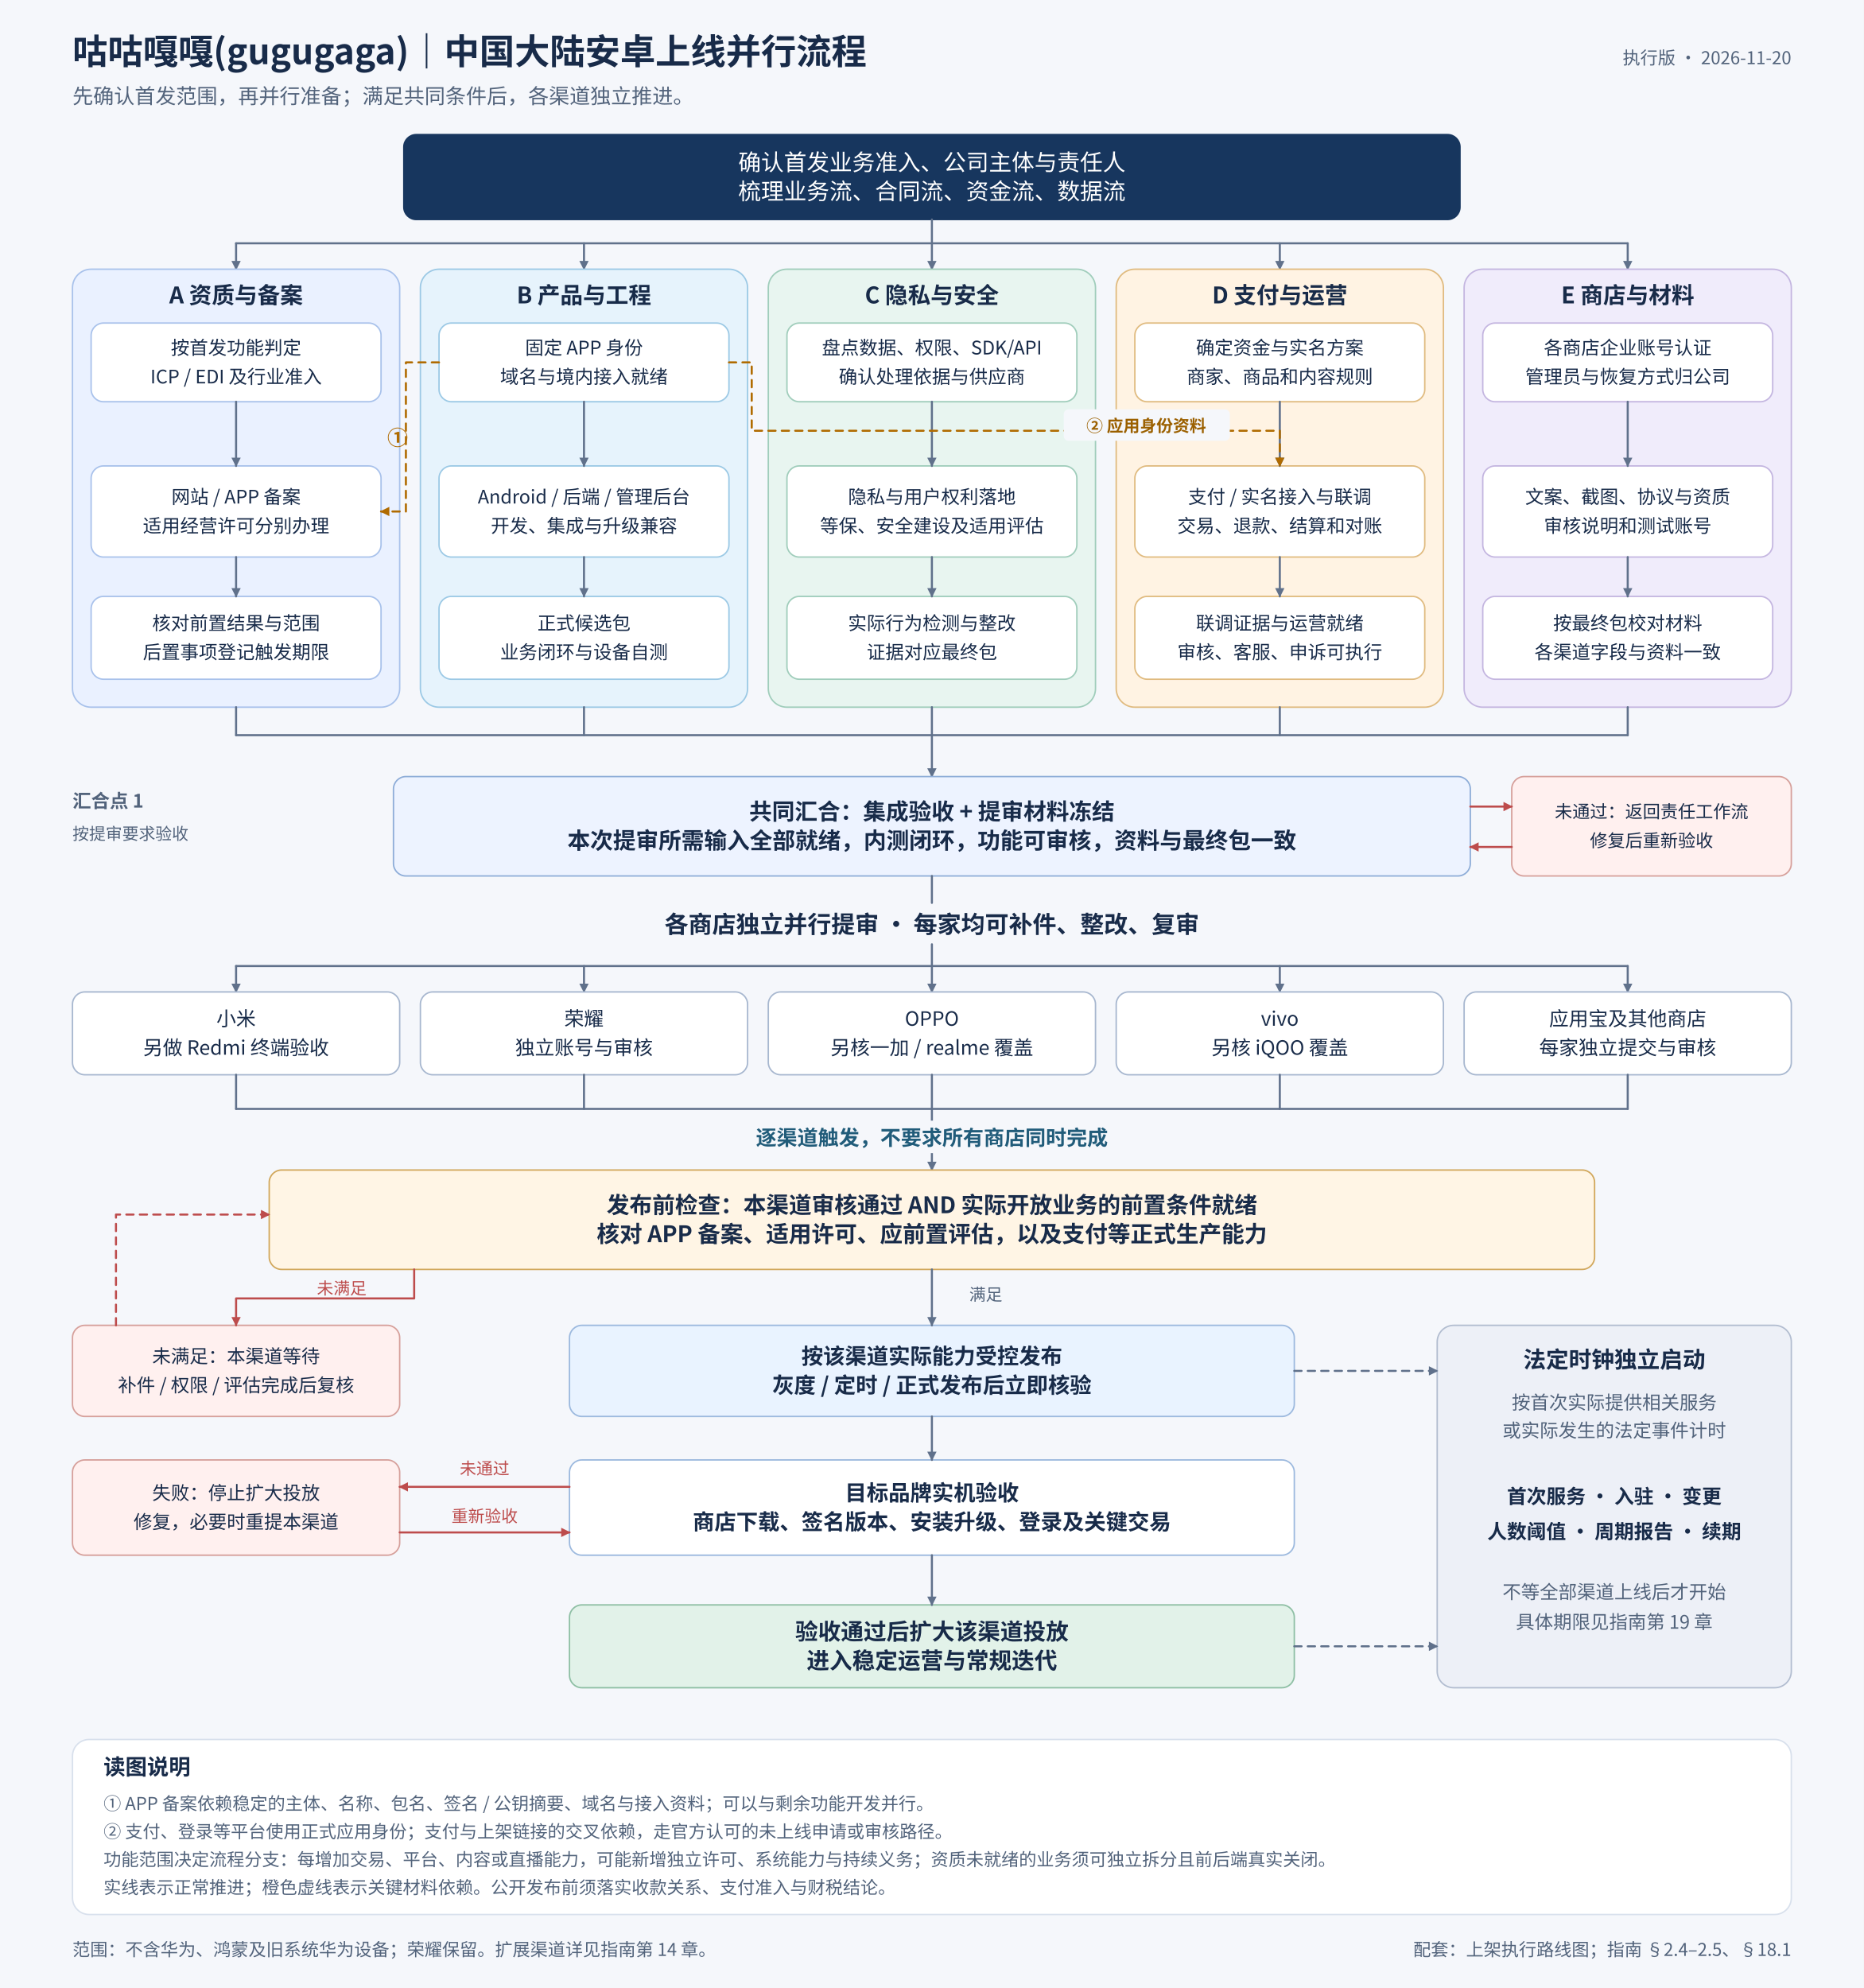
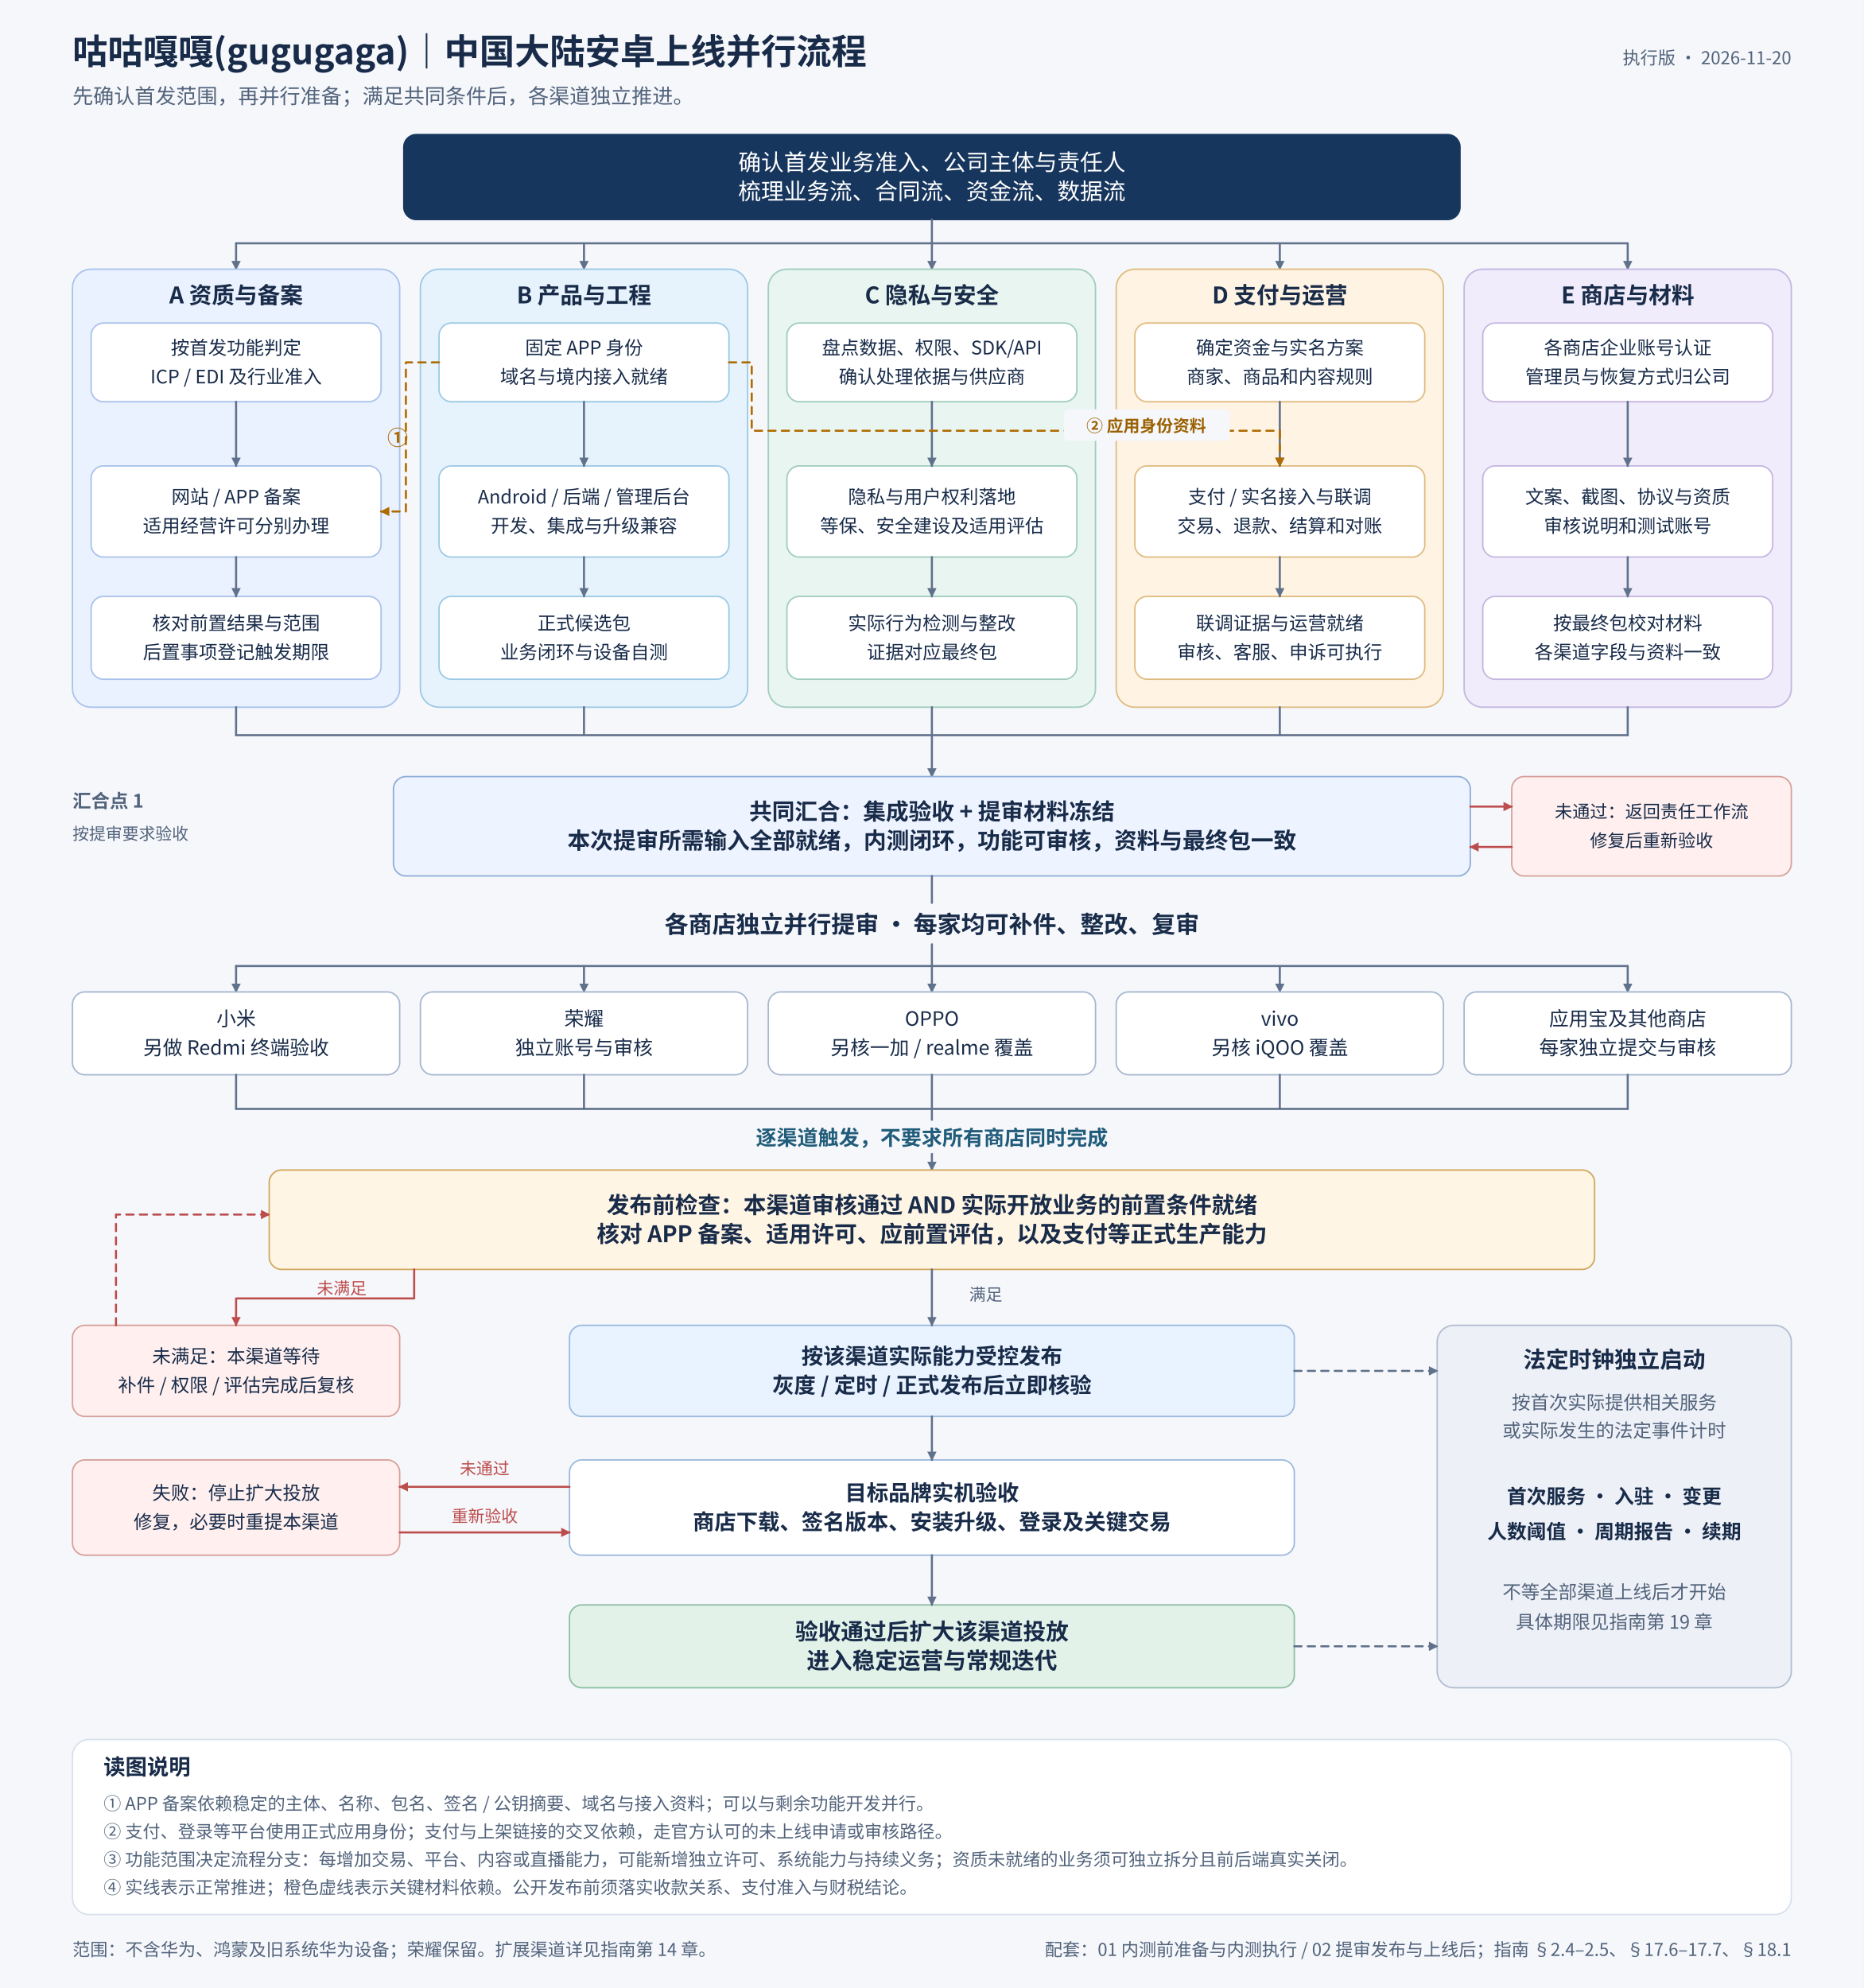
<svg xmlns="http://www.w3.org/2000/svg" width="1800" height="1920" viewBox="0 0 1800 1920" role="img" aria-labelledby="title desc">
  <defs>
    <marker id="arrow" markerWidth="9" markerHeight="9" refX="8" refY="4.5" orient="auto" markerUnits="userSpaceOnUse">
      <path d="M0,0 L9,4.5 L0,9 Z" fill="#60718B" />
    </marker>
    <marker id="amberArrow" markerWidth="9" markerHeight="9" refX="8" refY="4.5" orient="auto" markerUnits="userSpaceOnUse">
      <path d="M0,0 L9,4.5 L0,9 Z" fill="#B06B00" />
    </marker>
    <marker id="redArrow" markerWidth="9" markerHeight="9" refX="8" refY="4.5" orient="auto" markerUnits="userSpaceOnUse">
      <path d="M0,0 L9,4.5 L0,9 Z" fill="#BD4C4C" />
    </marker>
  </defs>
  <rect width="1800" height="1920" fill="#F5F7FB" />
  <g font-family="Noto Sans CJK SC,Microsoft YaHei,sans-serif">
    <text x="70" y="62" text-anchor="start" fill="#182B49" font-size="34" font-weight="700">咕咕嘎嘎(gugugaga)｜中国大陆安卓上线并行流程</text>
    <text x="70" y="100" text-anchor="start" fill="#52637B" font-size="20" font-weight="400">先确认首发范围，再并行准备；满足共同条件后，各渠道独立推进。</text>
    <text x="1730" y="62" text-anchor="end" fill="#52637B" font-size="17" font-weight="400">执行版 · 2026-11-20</text>
    <rect x="390" y="130" width="1020" height="82" rx="12" fill="#17365E" stroke="#17365E" stroke-width="1.4" />
    <text x="900.0" y="164.7" text-anchor="middle" fill="#FFFFFF" font-size="22" font-weight="400">确认首发业务准入、公司主体与责任人</text>
    <text x="900.0" y="192.7" text-anchor="middle" fill="#FFFFFF" font-size="22" font-weight="400">梳理业务流、合同流、资金流、数据流</text>
    <path d="M900 212 V235" fill="none" stroke="#60718B" stroke-width="2" stroke-linejoin="round" stroke-linecap="round" />
    <path d="M228 235 H1572" fill="none" stroke="#60718B" stroke-width="2" stroke-linejoin="round" stroke-linecap="round" />
    <path d="M228 235 V260" fill="none" stroke="#60718B" stroke-width="2" stroke-linejoin="round" stroke-linecap="round" marker-end="url(#arrow)" />
    <path d="M564 235 V260" fill="none" stroke="#60718B" stroke-width="2" stroke-linejoin="round" stroke-linecap="round" marker-end="url(#arrow)" />
    <path d="M900 235 V260" fill="none" stroke="#60718B" stroke-width="2" stroke-linejoin="round" stroke-linecap="round" marker-end="url(#arrow)" />
    <path d="M1236 235 V260" fill="none" stroke="#60718B" stroke-width="2" stroke-linejoin="round" stroke-linecap="round" marker-end="url(#arrow)" />
    <path d="M1572 235 V260" fill="none" stroke="#60718B" stroke-width="2" stroke-linejoin="round" stroke-linecap="round" marker-end="url(#arrow)" />
    <rect x="70" y="260" width="316" height="423" rx="18" fill="#EAF1FF" stroke="#A9C2EB" stroke-width="1.4" />
    <text x="228" y="293" text-anchor="middle" fill="#182B49" font-size="22" font-weight="700">A  资质与备案</text>
    <rect x="88" y="312" width="280" height="76" rx="12" fill="#FFFFFF" stroke="#A9C2EB" stroke-width="1.4" />
    <text x="228.0" y="342.3" text-anchor="middle" fill="#182B49" font-size="18" font-weight="400">按首发功能判定</text>
    <text x="228.0" y="370.3" text-anchor="middle" fill="#182B49" font-size="18" font-weight="400">ICP / EDI 及行业准入</text>
    <rect x="88" y="450" width="280" height="88" rx="12" fill="#FFFFFF" stroke="#A9C2EB" stroke-width="1.4" />
    <text x="228.0" y="486.3" text-anchor="middle" fill="#182B49" font-size="18" font-weight="400">网站 / APP 备案</text>
    <text x="228.0" y="514.3" text-anchor="middle" fill="#182B49" font-size="18" font-weight="400">适用经营许可分别办理</text>
    <rect x="88" y="576" width="280" height="80" rx="12" fill="#FFFFFF" stroke="#A9C2EB" stroke-width="1.4" />
    <text x="228.0" y="608.3" text-anchor="middle" fill="#182B49" font-size="18" font-weight="400">核对前置结果与范围</text>
    <text x="228.0" y="636.3" text-anchor="middle" fill="#182B49" font-size="18" font-weight="400">后置事项登记触发期限</text>
    <path d="M228 388 V450" fill="none" stroke="#60718B" stroke-width="2" stroke-linejoin="round" stroke-linecap="round" marker-end="url(#arrow)" />
    <path d="M228 538 V576" fill="none" stroke="#60718B" stroke-width="2" stroke-linejoin="round" stroke-linecap="round" marker-end="url(#arrow)" />
    <path d="M228 683 V710" fill="none" stroke="#60718B" stroke-width="2" stroke-linejoin="round" stroke-linecap="round" />
    <rect x="406" y="260" width="316" height="423" rx="18" fill="#E6F3FC" stroke="#9CC9E5" stroke-width="1.4" />
    <text x="564" y="293" text-anchor="middle" fill="#182B49" font-size="22" font-weight="700">B  产品与工程</text>
    <rect x="424" y="312" width="280" height="76" rx="12" fill="#FFFFFF" stroke="#9CC9E5" stroke-width="1.4" />
    <text x="564.0" y="342.3" text-anchor="middle" fill="#182B49" font-size="18" font-weight="400">固定 APP 身份</text>
    <text x="564.0" y="370.3" text-anchor="middle" fill="#182B49" font-size="18" font-weight="400">域名与境内接入就绪</text>
    <rect x="424" y="450" width="280" height="88" rx="12" fill="#FFFFFF" stroke="#9CC9E5" stroke-width="1.4" />
    <text x="564.0" y="486.3" text-anchor="middle" fill="#182B49" font-size="18" font-weight="400">Android / 后端 / 管理后台</text>
    <text x="564.0" y="514.3" text-anchor="middle" fill="#182B49" font-size="18" font-weight="400">开发、集成与升级兼容</text>
    <rect x="424" y="576" width="280" height="80" rx="12" fill="#FFFFFF" stroke="#9CC9E5" stroke-width="1.4" />
    <text x="564.0" y="608.3" text-anchor="middle" fill="#182B49" font-size="18" font-weight="400">正式候选包</text>
    <text x="564.0" y="636.3" text-anchor="middle" fill="#182B49" font-size="18" font-weight="400">业务闭环与设备自测</text>
    <path d="M564 388 V450" fill="none" stroke="#60718B" stroke-width="2" stroke-linejoin="round" stroke-linecap="round" marker-end="url(#arrow)" />
    <path d="M564 538 V576" fill="none" stroke="#60718B" stroke-width="2" stroke-linejoin="round" stroke-linecap="round" marker-end="url(#arrow)" />
    <path d="M564 683 V710" fill="none" stroke="#60718B" stroke-width="2" stroke-linejoin="round" stroke-linecap="round" />
    <rect x="742" y="260" width="316" height="423" rx="18" fill="#E8F5F0" stroke="#A0CDBB" stroke-width="1.4" />
    <text x="900" y="293" text-anchor="middle" fill="#182B49" font-size="22" font-weight="700">C  隐私与安全</text>
    <rect x="760" y="312" width="280" height="76" rx="12" fill="#FFFFFF" stroke="#A0CDBB" stroke-width="1.4" />
    <text x="900.0" y="342.3" text-anchor="middle" fill="#182B49" font-size="18" font-weight="400">盘点数据、权限、SDK/API</text>
    <text x="900.0" y="370.3" text-anchor="middle" fill="#182B49" font-size="18" font-weight="400">确认处理依据与供应商</text>
    <rect x="760" y="450" width="280" height="88" rx="12" fill="#FFFFFF" stroke="#A0CDBB" stroke-width="1.4" />
    <text x="900.0" y="486.3" text-anchor="middle" fill="#182B49" font-size="18" font-weight="400">隐私与用户权利落地</text>
    <text x="900.0" y="514.3" text-anchor="middle" fill="#182B49" font-size="18" font-weight="400">等保、安全建设及适用评估</text>
    <rect x="760" y="576" width="280" height="80" rx="12" fill="#FFFFFF" stroke="#A0CDBB" stroke-width="1.4" />
    <text x="900.0" y="608.3" text-anchor="middle" fill="#182B49" font-size="18" font-weight="400">实际行为检测与整改</text>
    <text x="900.0" y="636.3" text-anchor="middle" fill="#182B49" font-size="18" font-weight="400">证据对应最终包</text>
    <path d="M900 388 V450" fill="none" stroke="#60718B" stroke-width="2" stroke-linejoin="round" stroke-linecap="round" marker-end="url(#arrow)" />
    <path d="M900 538 V576" fill="none" stroke="#60718B" stroke-width="2" stroke-linejoin="round" stroke-linecap="round" marker-end="url(#arrow)" />
    <path d="M900 683 V710" fill="none" stroke="#60718B" stroke-width="2" stroke-linejoin="round" stroke-linecap="round" />
    <rect x="1078" y="260" width="316" height="423" rx="18" fill="#FFF3E3" stroke="#E0BB80" stroke-width="1.4" />
    <text x="1236" y="293" text-anchor="middle" fill="#182B49" font-size="22" font-weight="700">D  支付与运营</text>
    <rect x="1096" y="312" width="280" height="76" rx="12" fill="#FFFFFF" stroke="#E0BB80" stroke-width="1.4" />
    <text x="1236.0" y="342.3" text-anchor="middle" fill="#182B49" font-size="18" font-weight="400">确定资金与实名方案</text>
    <text x="1236.0" y="370.3" text-anchor="middle" fill="#182B49" font-size="18" font-weight="400">商家、商品和内容规则</text>
    <rect x="1096" y="450" width="280" height="88" rx="12" fill="#FFFFFF" stroke="#E0BB80" stroke-width="1.4" />
    <text x="1236.0" y="486.3" text-anchor="middle" fill="#182B49" font-size="18" font-weight="400">支付 / 实名接入与联调</text>
    <text x="1236.0" y="514.3" text-anchor="middle" fill="#182B49" font-size="18" font-weight="400">交易、退款、结算和对账</text>
    <rect x="1096" y="576" width="280" height="80" rx="12" fill="#FFFFFF" stroke="#E0BB80" stroke-width="1.4" />
    <text x="1236.0" y="608.3" text-anchor="middle" fill="#182B49" font-size="18" font-weight="400">联调证据与运营就绪</text>
    <text x="1236.0" y="636.3" text-anchor="middle" fill="#182B49" font-size="18" font-weight="400">审核、客服、申诉可执行</text>
    <path d="M1236 388 V450" fill="none" stroke="#60718B" stroke-width="2" stroke-linejoin="round" stroke-linecap="round" marker-end="url(#arrow)" />
    <path d="M1236 538 V576" fill="none" stroke="#60718B" stroke-width="2" stroke-linejoin="round" stroke-linecap="round" marker-end="url(#arrow)" />
    <path d="M1236 683 V710" fill="none" stroke="#60718B" stroke-width="2" stroke-linejoin="round" stroke-linecap="round" />
    <rect x="1414" y="260" width="316" height="423" rx="18" fill="#F0ECFB" stroke="#C4B6E0" stroke-width="1.4" />
    <text x="1572" y="293" text-anchor="middle" fill="#182B49" font-size="22" font-weight="700">E  商店与材料</text>
    <rect x="1432" y="312" width="280" height="76" rx="12" fill="#FFFFFF" stroke="#C4B6E0" stroke-width="1.4" />
    <text x="1572.0" y="342.3" text-anchor="middle" fill="#182B49" font-size="18" font-weight="400">各商店企业账号认证</text>
    <text x="1572.0" y="370.3" text-anchor="middle" fill="#182B49" font-size="18" font-weight="400">管理员与恢复方式归公司</text>
    <rect x="1432" y="450" width="280" height="88" rx="12" fill="#FFFFFF" stroke="#C4B6E0" stroke-width="1.4" />
    <text x="1572.0" y="486.3" text-anchor="middle" fill="#182B49" font-size="18" font-weight="400">文案、截图、协议与资质</text>
    <text x="1572.0" y="514.3" text-anchor="middle" fill="#182B49" font-size="18" font-weight="400">审核说明和测试账号</text>
    <rect x="1432" y="576" width="280" height="80" rx="12" fill="#FFFFFF" stroke="#C4B6E0" stroke-width="1.4" />
    <text x="1572.0" y="608.3" text-anchor="middle" fill="#182B49" font-size="18" font-weight="400">按最终包校对材料</text>
    <text x="1572.0" y="636.3" text-anchor="middle" fill="#182B49" font-size="18" font-weight="400">各渠道字段与资料一致</text>
    <path d="M1572 388 V450" fill="none" stroke="#60718B" stroke-width="2" stroke-linejoin="round" stroke-linecap="round" marker-end="url(#arrow)" />
    <path d="M1572 538 V576" fill="none" stroke="#60718B" stroke-width="2" stroke-linejoin="round" stroke-linecap="round" marker-end="url(#arrow)" />
    <path d="M1572 683 V710" fill="none" stroke="#60718B" stroke-width="2" stroke-linejoin="round" stroke-linecap="round" />
    <path d="M424 350 H392 V494 H368" fill="none" stroke="#B06B00" stroke-width="2" stroke-linejoin="round" stroke-linecap="round" stroke-dasharray="7 6" marker-end="url(#amberArrow)" />
    <text x="384" y="430" text-anchor="middle" fill="#B06B00" font-size="20" font-weight="700">①</text>
    <path d="M704 350 H726 V416 H1236 V450" fill="none" stroke="#B06B00" stroke-width="2" stroke-linejoin="round" stroke-linecap="round" stroke-dasharray="7 6" marker-end="url(#amberArrow)" />
    <rect x="1028" y="396" width="159" height="29" rx="4" fill="#F5F7FB" stroke="#F5F7FB" stroke-width="1.4" />
    <text x="1107" y="417" text-anchor="middle" fill="#9B6000" font-size="16" font-weight="600">② 应用身份资料</text>
    <path d="M228 710 H1572" fill="none" stroke="#60718B" stroke-width="2" stroke-linejoin="round" stroke-linecap="round" />
    <path d="M900 710 V750" fill="none" stroke="#60718B" stroke-width="2" stroke-linejoin="round" stroke-linecap="round" marker-end="url(#arrow)" />
    <rect x="380" y="750" width="1040" height="96" rx="12" fill="#EDF3FF" stroke="#8EADD8" stroke-width="1.4" />
    <text x="900.0" y="791.7" text-anchor="middle" fill="#182B49" font-size="22" font-weight="600">共同汇合：集成验收 + 提审材料冻结</text>
    <text x="900.0" y="819.7" text-anchor="middle" fill="#182B49" font-size="22" font-weight="600">本次提审所需输入全部就绪，内测闭环，功能可审核，资料与最终包一致</text>
    <rect x="1460" y="750" width="270" height="96" rx="12" fill="#FFF0EF" stroke="#D6A09B" stroke-width="1.4" />
    <text x="1595.0" y="789.95" text-anchor="middle" fill="#182B49" font-size="17" font-weight="400">未通过：返回责任工作流</text>
    <text x="1595.0" y="817.95" text-anchor="middle" fill="#182B49" font-size="17" font-weight="400">修复后重新验收</text>
    <path d="M1420 779 H1460" fill="none" stroke="#BD4C4C" stroke-width="2" stroke-linejoin="round" stroke-linecap="round" marker-end="url(#redArrow)" />
    <path d="M1460 818 H1420" fill="none" stroke="#BD4C4C" stroke-width="2" stroke-linejoin="round" stroke-linecap="round" marker-end="url(#redArrow)" />
    <text x="70" y="780" text-anchor="start" fill="#52637B" font-size="18" font-weight="600">汇合点 1</text>
    <text x="70" y="811" text-anchor="start" fill="#52637B" font-size="16" font-weight="400">按提审要求验收</text>
    <text x="900" y="901" text-anchor="middle" fill="#182B49" font-size="23" font-weight="700">各商店独立并行提审 · 每家均可补件、整改、复审</text>
    <path d="M900 846 V872" fill="none" stroke="#60718B" stroke-width="2" stroke-linejoin="round" stroke-linecap="round" />
    <path d="M900 912 V933" fill="none" stroke="#60718B" stroke-width="2" stroke-linejoin="round" stroke-linecap="round" />
    <path d="M228 933 H1572" fill="none" stroke="#60718B" stroke-width="2" stroke-linejoin="round" stroke-linecap="round" />
    <path d="M228 933 V958" fill="none" stroke="#60718B" stroke-width="2" stroke-linejoin="round" stroke-linecap="round" marker-end="url(#arrow)" />
    <rect x="70" y="958" width="316" height="80" rx="12" fill="#FFFFFF" stroke="#A7B7CF" stroke-width="1.4" />
    <text x="228.0" y="990.65" text-anchor="middle" fill="#182B49" font-size="19" font-weight="500">小米</text>
    <text x="228.0" y="1018.65" text-anchor="middle" fill="#182B49" font-size="19" font-weight="500">另做 Redmi 终端验收</text>
    <path d="M228 1038 V1071" fill="none" stroke="#60718B" stroke-width="2" stroke-linejoin="round" stroke-linecap="round" />
    <path d="M564 933 V958" fill="none" stroke="#60718B" stroke-width="2" stroke-linejoin="round" stroke-linecap="round" marker-end="url(#arrow)" />
    <rect x="406" y="958" width="316" height="80" rx="12" fill="#FFFFFF" stroke="#A7B7CF" stroke-width="1.4" />
    <text x="564.0" y="990.65" text-anchor="middle" fill="#182B49" font-size="19" font-weight="500">荣耀</text>
    <text x="564.0" y="1018.65" text-anchor="middle" fill="#182B49" font-size="19" font-weight="500">独立账号与审核</text>
    <path d="M564 1038 V1071" fill="none" stroke="#60718B" stroke-width="2" stroke-linejoin="round" stroke-linecap="round" />
    <path d="M900 933 V958" fill="none" stroke="#60718B" stroke-width="2" stroke-linejoin="round" stroke-linecap="round" marker-end="url(#arrow)" />
    <rect x="742" y="958" width="316" height="80" rx="12" fill="#FFFFFF" stroke="#A7B7CF" stroke-width="1.4" />
    <text x="900.0" y="990.65" text-anchor="middle" fill="#182B49" font-size="19" font-weight="500">OPPO</text>
    <text x="900.0" y="1018.65" text-anchor="middle" fill="#182B49" font-size="19" font-weight="500">另核一加 / realme 覆盖</text>
    <path d="M900 1038 V1071" fill="none" stroke="#60718B" stroke-width="2" stroke-linejoin="round" stroke-linecap="round" />
    <path d="M1236 933 V958" fill="none" stroke="#60718B" stroke-width="2" stroke-linejoin="round" stroke-linecap="round" marker-end="url(#arrow)" />
    <rect x="1078" y="958" width="316" height="80" rx="12" fill="#FFFFFF" stroke="#A7B7CF" stroke-width="1.4" />
    <text x="1236.0" y="990.65" text-anchor="middle" fill="#182B49" font-size="19" font-weight="500">vivo</text>
    <text x="1236.0" y="1018.65" text-anchor="middle" fill="#182B49" font-size="19" font-weight="500">另核 iQOO 覆盖</text>
    <path d="M1236 1038 V1071" fill="none" stroke="#60718B" stroke-width="2" stroke-linejoin="round" stroke-linecap="round" />
    <path d="M1572 933 V958" fill="none" stroke="#60718B" stroke-width="2" stroke-linejoin="round" stroke-linecap="round" marker-end="url(#arrow)" />
    <rect x="1414" y="958" width="316" height="80" rx="12" fill="#FFFFFF" stroke="#A7B7CF" stroke-width="1.4" />
    <text x="1572.0" y="990.65" text-anchor="middle" fill="#182B49" font-size="19" font-weight="500">应用宝及其他商店</text>
    <text x="1572.0" y="1018.65" text-anchor="middle" fill="#182B49" font-size="19" font-weight="500">每家独立提交与审核</text>
    <path d="M1572 1038 V1071" fill="none" stroke="#60718B" stroke-width="2" stroke-linejoin="round" stroke-linecap="round" />
    <path d="M228 1071 H1572" fill="none" stroke="#60718B" stroke-width="2" stroke-linejoin="round" stroke-linecap="round" />
    <path d="M900 1071 V1130" fill="none" stroke="#60718B" stroke-width="2" stroke-linejoin="round" stroke-linecap="round" marker-end="url(#arrow)" />
    <rect x="616" y="1083" width="568" height="30" rx="4" fill="#F5F7FB" stroke="#F5F7FB" stroke-width="1.4" />
    <text x="900" y="1106" text-anchor="middle" fill="#215C7A" font-size="20" font-weight="600">逐渠道触发，不要求所有商店同时完成</text>
    <rect x="260" y="1130" width="1280" height="96" rx="12" fill="#FFF5E5" stroke="#D1A75B" stroke-width="1.4" />
    <text x="900.0" y="1171.7" text-anchor="middle" fill="#182B49" font-size="22" font-weight="600">发布前检查：本渠道审核通过 AND 实际开放业务的前置条件就绪</text>
    <text x="900.0" y="1199.7" text-anchor="middle" fill="#182B49" font-size="22" font-weight="600">核对 APP 备案、适用许可、应前置评估，以及支付等正式生产能力</text>
    <rect x="70" y="1280" width="316" height="88" rx="12" fill="#FFF0EF" stroke="#D6A09B" stroke-width="1.4" />
    <text x="228.0" y="1316.3" text-anchor="middle" fill="#182B49" font-size="18" font-weight="400">未满足：本渠道等待</text>
    <text x="228.0" y="1344.3" text-anchor="middle" fill="#182B49" font-size="18" font-weight="400">补件 / 权限 / 评估完成后复核</text>
    <path d="M400 1226 V1254 H228 V1280" fill="none" stroke="#BD4C4C" stroke-width="2" stroke-linejoin="round" stroke-linecap="round" marker-end="url(#redArrow)" />
    <text x="330" y="1250" text-anchor="middle" fill="#BD4C4C" font-size="16" font-weight="400">未满足</text>
    <path d="M112 1280 V1173 H260" fill="none" stroke="#BD4C4C" stroke-width="2" stroke-linejoin="round" stroke-linecap="round" stroke-dasharray="7 6" marker-end="url(#redArrow)" />
    <rect x="550" y="1280" width="700" height="88" rx="12" fill="#E9F3FF" stroke="#9CB9DE" stroke-width="1.4" />
    <text x="900.0" y="1317.35" text-anchor="middle" fill="#182B49" font-size="21" font-weight="600">按该渠道实际能力受控发布</text>
    <text x="900.0" y="1345.35" text-anchor="middle" fill="#182B49" font-size="21" font-weight="600">灰度 / 定时 / 正式发布后立即核验</text>
    <path d="M900 1226 V1280" fill="none" stroke="#60718B" stroke-width="2" stroke-linejoin="round" stroke-linecap="round" marker-end="url(#arrow)" />
    <text x="936" y="1256" text-anchor="start" fill="#52637B" font-size="16" font-weight="400">满足</text>
    <rect x="550" y="1410" width="700" height="92" rx="12" fill="#FFFFFF" stroke="#9CB9DE" stroke-width="1.4" />
    <text x="900.0" y="1449.35" text-anchor="middle" fill="#182B49" font-size="21" font-weight="600">目标品牌实机验收</text>
    <text x="900.0" y="1477.35" text-anchor="middle" fill="#182B49" font-size="21" font-weight="600">商店下载、签名版本、安装升级、登录及关键交易</text>
    <path d="M900 1368 V1410" fill="none" stroke="#60718B" stroke-width="2" stroke-linejoin="round" stroke-linecap="round" marker-end="url(#arrow)" />
    <rect x="70" y="1410" width="316" height="92" rx="12" fill="#FFF0EF" stroke="#D6A09B" stroke-width="1.4" />
    <text x="228.0" y="1448.3" text-anchor="middle" fill="#182B49" font-size="18" font-weight="400">失败：停止扩大投放</text>
    <text x="228.0" y="1476.3" text-anchor="middle" fill="#182B49" font-size="18" font-weight="400">修复，必要时重提本渠道</text>
    <path d="M550 1436 H386" fill="none" stroke="#BD4C4C" stroke-width="2" stroke-linejoin="round" stroke-linecap="round" marker-end="url(#redArrow)" />
    <path d="M386 1480 H550" fill="none" stroke="#BD4C4C" stroke-width="2" stroke-linejoin="round" stroke-linecap="round" marker-end="url(#redArrow)" />
    <text x="468" y="1424" text-anchor="middle" fill="#BD4C4C" font-size="16" font-weight="400">未通过</text>
    <text x="468" y="1470" text-anchor="middle" fill="#BD4C4C" font-size="16" font-weight="400">重新验收</text>
    <rect x="550" y="1550" width="700" height="80" rx="12" fill="#E2F2E9" stroke="#8EBFA4" stroke-width="1.4" />
    <text x="900.0" y="1583.7" text-anchor="middle" fill="#182B49" font-size="22" font-weight="600">验收通过后扩大该渠道投放</text>
    <text x="900.0" y="1611.7" text-anchor="middle" fill="#182B49" font-size="22" font-weight="600">进入稳定运营与常规迭代</text>
    <path d="M900 1502 V1550" fill="none" stroke="#60718B" stroke-width="2" stroke-linejoin="round" stroke-linecap="round" marker-end="url(#arrow)" />
    <rect x="1388" y="1280" width="342" height="350" rx="16" fill="#EDF0F7" stroke="#B2BDD0" stroke-width="1.4" />
    <text x="1559" y="1321" text-anchor="middle" fill="#182B49" font-size="22" font-weight="700">法定时钟独立启动</text>
    <text x="1559" y="1361" text-anchor="middle" fill="#52637B" font-size="18" font-weight="400">按首次实际提供相关服务</text>
    <text x="1559" y="1388" text-anchor="middle" fill="#52637B" font-size="18" font-weight="400">或实际发生的法定事件计时</text>
    <path d="M1250 1324 H1388" fill="none" stroke="#60718B" stroke-width="2" stroke-linejoin="round" stroke-linecap="round" stroke-dasharray="7 6" marker-end="url(#arrow)" />
    <text x="1559" y="1452" text-anchor="middle" fill="#182B49" font-size="19" font-weight="600">首次服务 · 入驻 · 变更</text>
    <text x="1559" y="1486" text-anchor="middle" fill="#182B49" font-size="19" font-weight="600">人数阈值 · 周期报告 · 续期</text>
    <text x="1559" y="1544" text-anchor="middle" fill="#52637B" font-size="18" font-weight="400">不等全部渠道上线后才开始</text>
    <text x="1559" y="1573" text-anchor="middle" fill="#52637B" font-size="18" font-weight="400">具体期限见指南第 19 章</text>
    <path d="M1250 1590 H1388" fill="none" stroke="#60718B" stroke-width="2" stroke-linejoin="round" stroke-linecap="round" stroke-dasharray="7 6" marker-end="url(#arrow)" />
    <rect x="70" y="1680" width="1660" height="169" rx="16" fill="#FFFFFF" stroke="#D8E0EC" stroke-width="1.4" />
    <text x="100" y="1714" text-anchor="start" fill="#182B49" font-size="21" font-weight="700">读图说明</text>
    <text x="100" y="1748" text-anchor="start" fill="#52637B" font-size="17" font-weight="400">① APP 备案依赖稳定的主体、名称、包名、签名 / 公钥摘要、域名与接入资料；可以与剩余功能开发并行。</text>
    <text x="100" y="1775" text-anchor="start" fill="#52637B" font-size="17" font-weight="400">② 支付、登录等平台使用正式应用身份；支付与上架链接的交叉依赖，走官方认可的未上线申请或审核路径。</text>
-     <text x="100" y="1802" text-anchor="start" fill="#52637B" font-size="17" font-weight="400">功能范围决定流程分支：每增加交易、平台、内容或直播能力，可能新增独立许可、系统能力与持续义务；资质未就绪的业务须可独立拆分且前后端真实关闭。</text>
-     <text x="100" y="1829" text-anchor="start" fill="#52637B" font-size="17" font-weight="400">实线表示正常推进；橙色虚线表示关键材料依赖。公开发布前须落实收款关系、支付准入与财税结论。</text>
+     <text x="100" y="1802" text-anchor="start" fill="#52637B" font-size="17" font-weight="400">③ 功能范围决定流程分支：每增加交易、平台、内容或直播能力，可能新增独立许可、系统能力与持续义务；资质未就绪的业务须可独立拆分且前后端真实关闭。</text>
+     <text x="100" y="1829" text-anchor="start" fill="#52637B" font-size="17" font-weight="400">④ 实线表示正常推进；橙色虚线表示关键材料依赖。公开发布前须落实收款关系、支付准入与财税结论。</text>
    <text x="70" y="1889" text-anchor="start" fill="#52637B" font-size="17" font-weight="400">范围：不含华为、鸿蒙及旧系统华为设备；荣耀保留。扩展渠道详见指南第 14 章。</text>
-     <text x="1730" y="1889" text-anchor="end" fill="#52637B" font-size="17" font-weight="400">配套：上架执行路线图；指南 §2.4–2.5、§18.1</text>
+     <text x="1730" y="1889" text-anchor="end" fill="#52637B" font-size="17" font-weight="400">配套：01 内测前准备与内测执行 / 02 提审发布与上线后；指南 §2.4–2.5、§17.6–17.7、§18.1</text>
  </g>
</svg>
